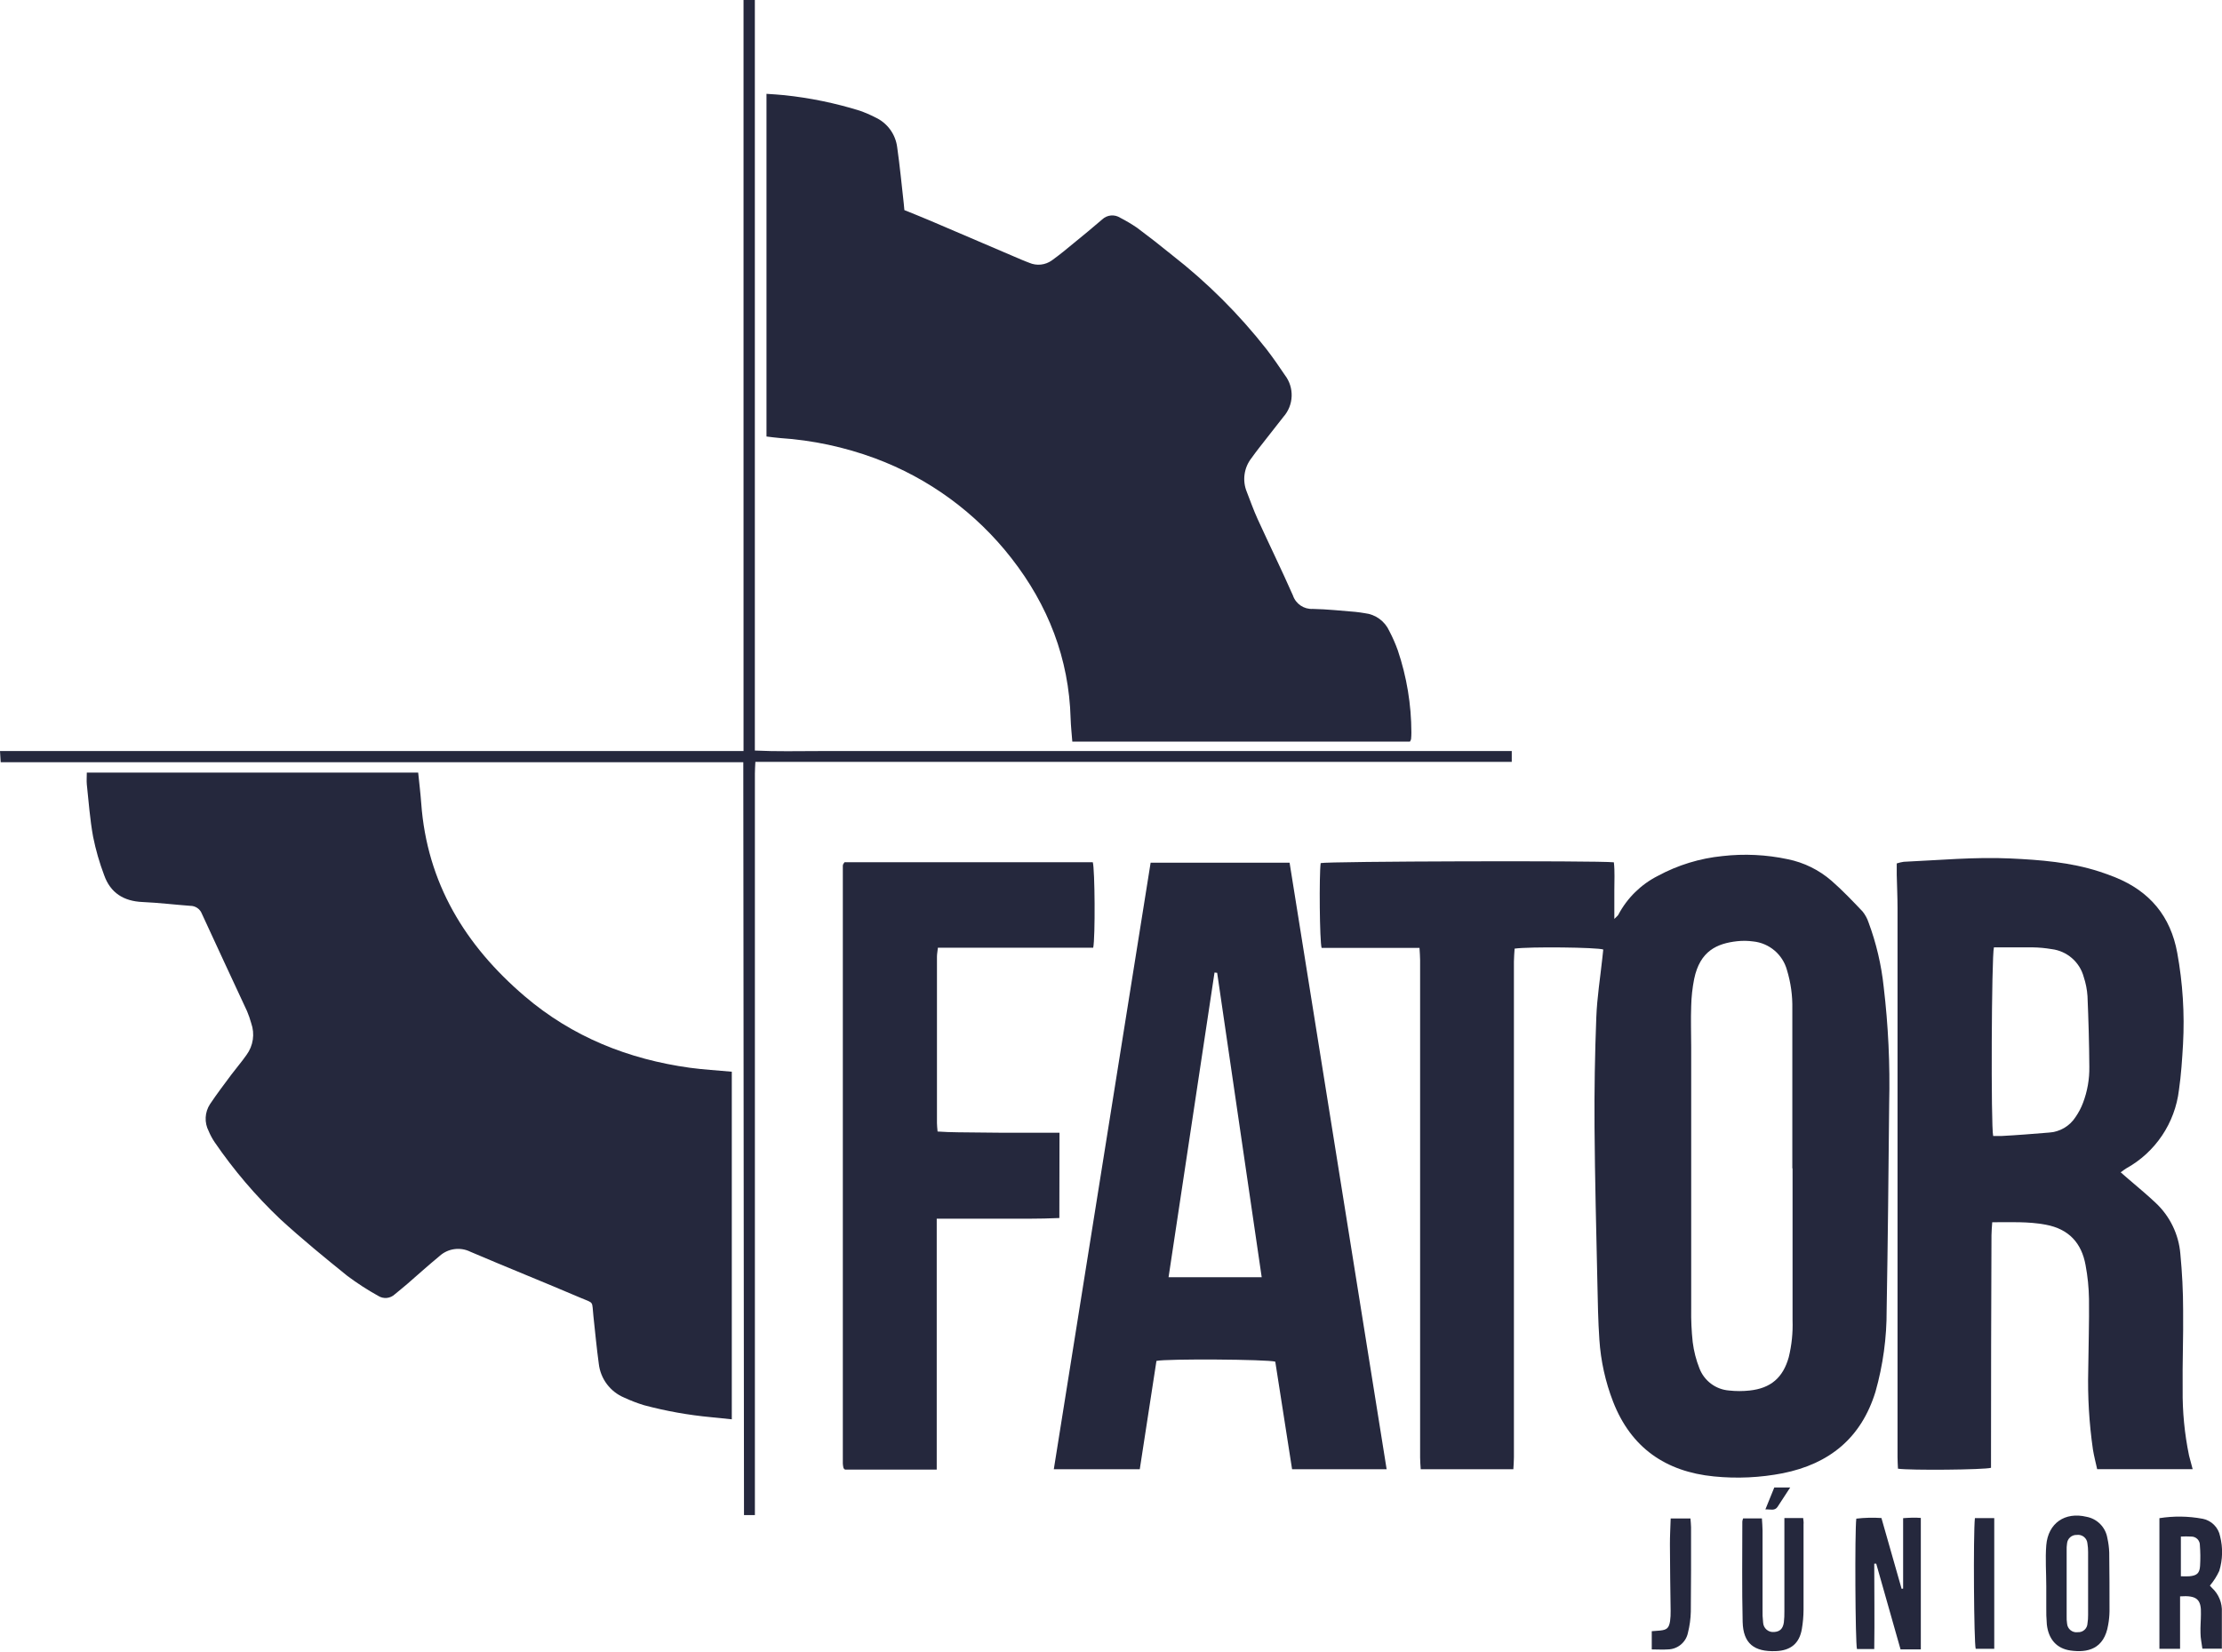
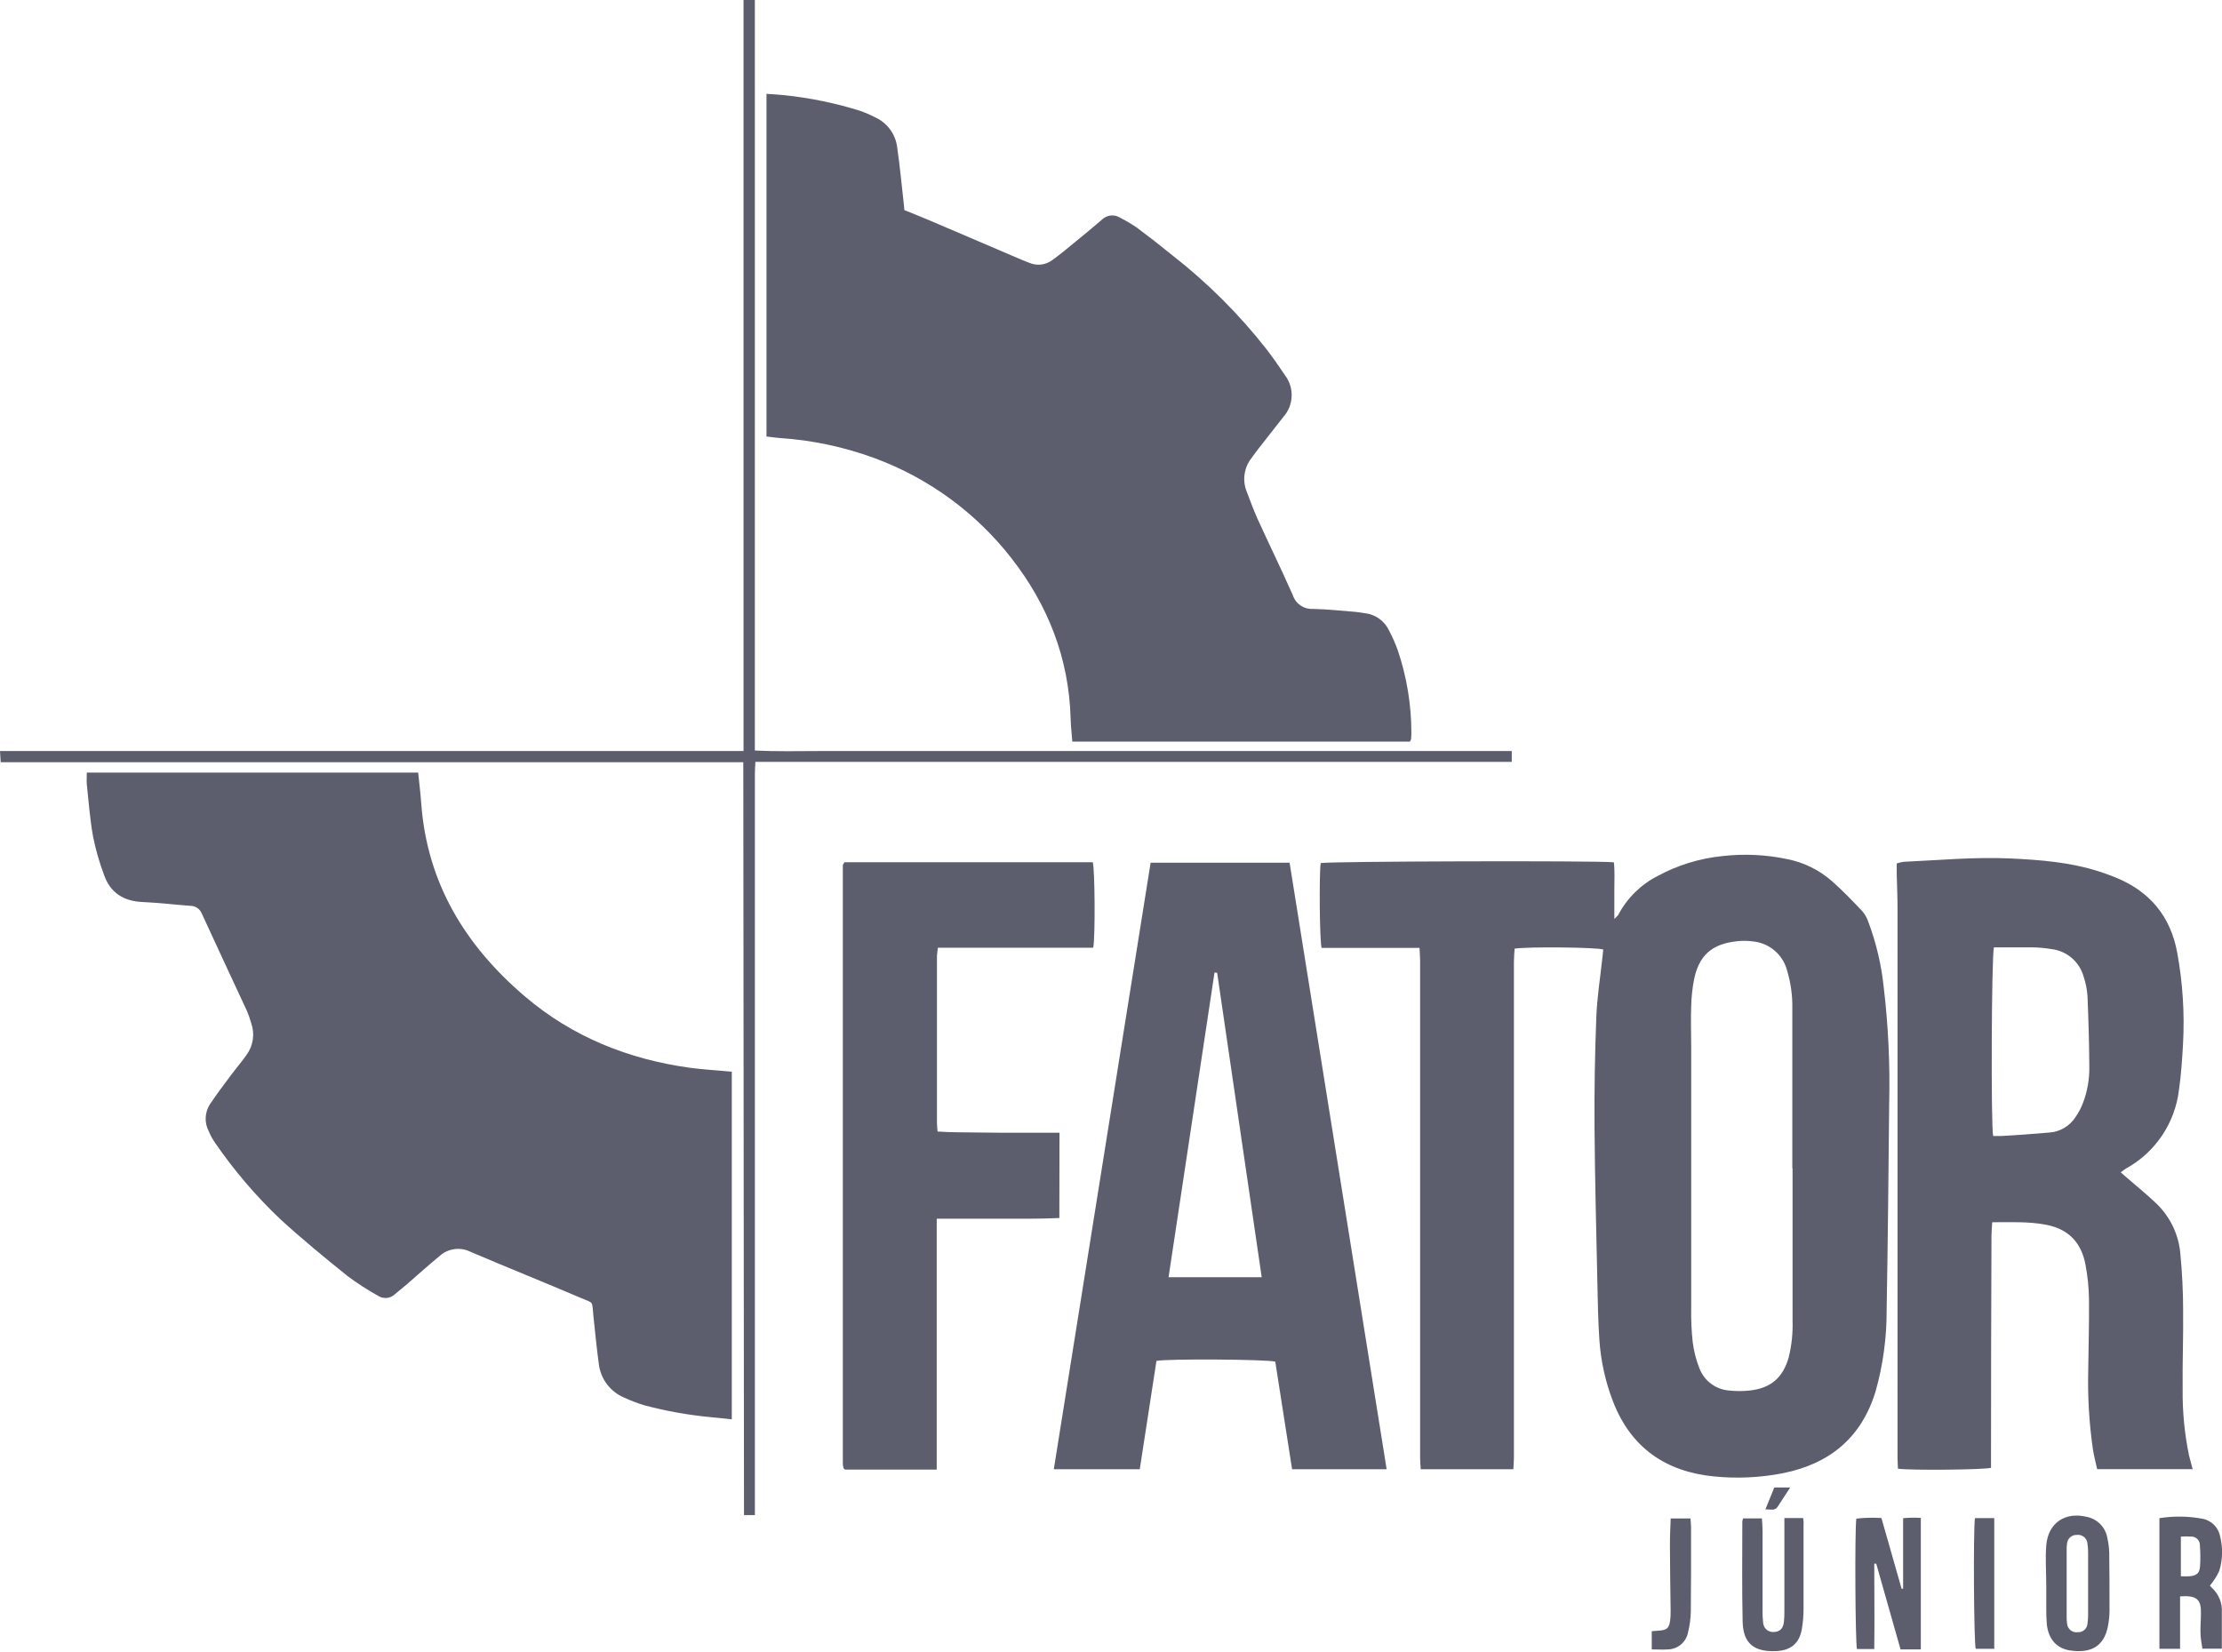
- <svg xmlns="http://www.w3.org/2000/svg" viewBox="0 0 473.28 351.75">
+ <svg xmlns="http://www.w3.org/2000/svg" opacity="0.75" viewBox="0 0 473.28 351.75">
  <defs>
    <style>.cls-1{fill:#25283d;}</style>
  </defs>
  <g id="Camada_2" data-name="Camada 2">
    <g id="Camada_1-2" data-name="Camada 1">
      <path class="cls-1" d="M440.19,330.29c0,2.3,0,4.59,0,6.89s0,4.71,0,7.06c0-2.35,0-4.71,0-7.06S440.18,332.59,440.19,330.29Z" />
      <path class="cls-1" d="M186.34,97.62a65.87,65.87,0,0,1,29.09,21.29c7.8,10,12.26,21.35,12.61,34.17.05,1.61.23,3.21.36,4.91h71.91a2.09,2.09,0,0,0,.24-.51,14.08,14.08,0,0,0,.07-1.45,55,55,0,0,0-2.89-17.48,32.31,32.31,0,0,0-1.82-4.14,6.51,6.51,0,0,0-5.21-3.78c-.66-.09-1.31-.23-2-.28-3-.24-6-.57-9.06-.63a4.23,4.23,0,0,1-4.25-2.87c-2.42-5.48-5.05-10.87-7.54-16.32-.85-1.87-1.53-3.81-2.28-5.73a7.21,7.21,0,0,1,1-7.22c1-1.42,2.12-2.8,3.19-4.18,1.19-1.54,2.4-3.05,3.59-4.58a7,7,0,0,0,.33-8.91c-1.24-1.86-2.53-3.7-3.89-5.48a116.74,116.74,0,0,0-20.14-20.09c-2.45-2-4.92-3.93-7.45-5.81a32.79,32.79,0,0,0-3.58-2.13,3.13,3.13,0,0,0-3.86.35c-2,1.7-4,3.4-6,5-1.54,1.28-3.08,2.55-4.7,3.71a4.9,4.9,0,0,1-4.84.52c-.56-.22-1.13-.43-1.68-.67q-9.69-4.14-19.36-8.28c-1.83-.78-3.68-1.51-5.55-2.27-.05-.53-.09-1-.14-1.49-.45-4-.83-7.94-1.39-11.89A8.11,8.11,0,0,0,186.42,25a26.29,26.29,0,0,0-3.33-1.43,83.57,83.57,0,0,0-16-3.29c-1.24-.14-2.49-.19-3.83-.29v73c1,.11,1.94.26,2.89.33A71.89,71.89,0,0,1,186.34,97.62Z" />
      <path class="cls-1" d="M111.72,212.2c-12.66-10.82-20.77-24.13-22-41.08-.16-2.15-.42-4.3-.65-6.53H18.49c0,.95-.07,1.73,0,2.5.4,3.73.67,7.48,1.34,11.16a52.25,52.25,0,0,0,2.35,8.18c1.34,3.79,4.17,5.56,8.19,5.73,3.39.15,6.76.56,10.14.81A2.64,2.64,0,0,1,43,194.66c3.17,6.93,6.42,13.83,9.62,20.75a21.09,21.09,0,0,1,.89,2.57,7.29,7.29,0,0,1-1,6.75c-1,1.44-2.16,2.77-3.21,4.17-1.55,2.09-3.13,4.16-4.57,6.32a5.7,5.7,0,0,0-.29,5.73,13.73,13.73,0,0,0,1.29,2.39,101.89,101.89,0,0,0,14,16.41c4.59,4.21,9.43,8.17,14.28,12.08a58,58,0,0,0,6.54,4.23,2.89,2.89,0,0,0,3.55-.34c.88-.73,1.78-1.45,2.65-2.2,2.29-2,4.53-4,6.87-5.94a5.89,5.89,0,0,1,6.58-.91c7.79,3.33,15.65,6.47,23.44,9.8,3,1.27,2.39.56,2.76,3.95s.68,6.74,1.14,10.1a8.91,8.91,0,0,0,5.42,7.22,32.33,32.33,0,0,0,4.23,1.62,86.33,86.33,0,0,0,14.28,2.55c1.41.16,2.82.29,4.4.45,0-24.89,0-49.51,0-74.05-3.16-.29-6.06-.45-8.93-.84C133.87,225.66,121.9,220.91,111.72,212.2Z" />
      <path class="cls-1" d="M401.85,279.07c.26-14.65.4-29.31.54-44a174.75,174.75,0,0,0-1.17-24.84A56.47,56.47,0,0,0,398,196.52a7.5,7.5,0,0,0-1.29-2.36c-2.13-2.24-4.26-4.48-6.58-6.51a20.39,20.39,0,0,0-9.35-4.61,43.18,43.18,0,0,0-13.89-.67,36.56,36.56,0,0,0-13.77,4.22,19.46,19.46,0,0,0-8.42,8.28c-.11.22-.36.38-.85.89,0-2.35,0-4.27,0-6.19s.12-3.95-.1-5.87c-3.69-.39-61.18-.22-62.45.17-.34,2.48-.23,16.62.2,18.06h20.85c.06,1.09.13,1.86.13,2.63V238q0,36.25,0,72.51c0,.82.08,1.64.13,2.49h19.73c.05-.91.12-1.74.12-2.57q0-23.16,0-46.34,0-29.62,0-59.24c0-.94.1-1.88.15-2.76,3.08-.45,17.62-.28,18.88.19-.07.58-.13,1.18-.19,1.77-.45,4.21-1.13,8.42-1.29,12.64-.3,7.8-.44,15.62-.38,23.43.08,11.08.37,22.17.61,33.25.08,4,.15,8,.42,12a44.71,44.71,0,0,0,2.93,13.25c3.82,9.81,11.21,14.9,21.49,15.91a50.39,50.39,0,0,0,14.65-.68c9.94-2,16.7-7.5,19.74-17.35A62.92,62.92,0,0,0,401.85,279.07ZM381,289.13c-1.22,4.35-3.82,6.62-8.35,7.1a20,20,0,0,1-4.31,0,7.37,7.37,0,0,1-6.37-4.74,22.85,22.85,0,0,1-1.43-5.59,57.42,57.42,0,0,1-.32-7.07q0-27.9,0-55.79c0-2.91-.11-5.82,0-8.72a33.62,33.62,0,0,1,.63-5.76c1.24-6,4.88-7.57,9.15-8.05a14.13,14.13,0,0,1,3.44.05,8.34,8.34,0,0,1,7.18,6.1,26.47,26.47,0,0,1,1.14,8.24q0,17,0,34h.05q0,16.17,0,32.34A29,29,0,0,1,381,289.13Z" />
      <path class="cls-1" d="M444.22,269.51a42.57,42.57,0,0,1,.73,7.21c.06,5-.11,10-.16,15.08a100.93,100.93,0,0,0,1,17c.23,1.42.6,2.81.9,4.18h20.34c-.28-1.06-.55-2-.77-2.9A65.83,65.83,0,0,1,464.9,296c-.07-5.63.17-11.26.1-16.89,0-4-.21-8-.59-12a16.78,16.78,0,0,0-5.28-10.88c-1.89-1.79-3.91-3.43-5.88-5.14l-1.55-1.35c.5-.35.82-.62,1.18-.83a22.07,22.07,0,0,0,11.23-16.71c.47-3.23.68-6.5.87-9.76A83,83,0,0,0,463.75,203c-1.42-7.83-5.87-13.11-13.16-16.08-1.12-.46-2.26-.86-3.41-1.24-6.16-2-12.56-2.5-19-2.8-7.58-.35-15.13.37-22.69.71a8.71,8.71,0,0,0-1.49.35c0,.87,0,1.64,0,2.42.05,2.36.17,4.72.17,7.08q0,58.51,0,117c0,.82.06,1.65.09,2.44,2.52.38,18.42.24,19.82-.19v-2.29q0-23.62.1-47.25c0-.88.1-1.77.16-2.77,3.94,0,7.68-.18,11.4.52C440.67,261.82,443.37,264.81,444.22,269.51ZM426.39,242c-.6,0-1.2,0-1.85,0-.5-2-.35-38.36.16-40.18,2.7,0,5.48,0,8.26,0a26.39,26.39,0,0,1,4,.37,8.09,8.09,0,0,1,6.87,5.94,16.39,16.39,0,0,1,.8,4.08c.21,5,.36,10,.39,15.07a20.64,20.64,0,0,1-1.34,7.65,13.75,13.75,0,0,1-1.57,3,7.24,7.24,0,0,1-5.73,3.35C433,241.55,429.71,241.83,426.39,242Z" />
      <path class="cls-1" d="M245.08,183.79c-6.88,43.14-13.74,86.12-20.62,129.2h18.31q1.8-11.67,3.55-23.07c2.13-.49,23.71-.34,25.31.16q1.77,11.37,3.58,22.91h20.14Q285,248.22,274.68,183.79Zm3.82,88.3c3.28-21.74,6.53-43.32,9.79-64.91l.56.06c3.16,21.56,6.31,43.13,9.49,64.85Z" />
      <path class="cls-1" d="M225.67,241.31H217c-2.91,0-5.81,0-8.72-.05s-5.66,0-8.58-.21c-.06-.75-.13-1.28-.13-1.81q0-17.72,0-35.43c0-.57.12-1.15.2-1.91h24.86c2.76,0,5.53,0,8.22,0,.46-2.18.36-16.75-.09-18.22H179.88a4,4,0,0,0-.27.4,1.06,1.06,0,0,0-.09.35c0,.24,0,.48,0,.73q0,63.31,0,126.64a5.46,5.46,0,0,0,.13.89.3.3,0,0,0,.08.16,2.12,2.12,0,0,0,.24.22h19.55c0-4.61,0-9,0-13.44V286.32q0-6.63,0-13.26c0-4.4,0-8.8,0-13.44,4.55,0,8.83,0,13.12,0s8.68.06,13-.14Z" />
      <path class="cls-1" d="M322,160H187.79c-4.49,0-9,0-13.45,0s-8.92.12-13.56-.11V0h-2.41V160H0l.15,2.38H158.32q.08,80.29.15,160.39h2.32v-2.42q0-47.79,0-95.59,0-30,0-60c0-.75.06-1.51.1-2.46H322Z" />
      <path class="cls-1" d="M407.24,323.32c-.58,0-1.16.06-1.88.1v15l-.32.05-4.3-15.08a29.31,29.31,0,0,0-5.35.13c-.35,2.72-.22,26.51.14,27.78h3.68c.09-6.14,0-12.17,0-18.19l.42,0c1.72,6.07,3.45,12.14,5.18,18.26h4.32v-28C408.44,323.31,407.84,323.3,407.24,323.32Z" />
      <path class="cls-1" d="M471.14,338.27a5.9,5.9,0,0,1-.44-.48,13.87,13.87,0,0,0,2-3.14,13.69,13.69,0,0,0,.18-7.35,4.7,4.7,0,0,0-3.77-3.76,27,27,0,0,0-9.16-.12c0,9.31,0,18.53,0,27.83h4.4V340.08c3.58-.25,4.55.64,4.44,3.79,0,1.33-.14,2.66-.09,4,0,1.11.26,2.23.4,3.35h4.15c0-2.66,0-5.2,0-7.73A6.55,6.55,0,0,0,471.14,338.27Zm-2.53-4.69c-.1,1.58-.67,2.07-2.29,2.22-.54.05-1.08,0-1.8,0v-8.46a17.7,17.7,0,0,1,2.2,0,1.81,1.81,0,0,1,1.85,1.86A31.56,31.56,0,0,1,468.61,333.58Z" />
      <path class="cls-1" d="M448.86,327.65a5.52,5.52,0,0,0-4.43-4.52c-4.6-1.11-8.19,1.35-8.58,6.06-.23,2.89,0,5.8,0,8.7h0c0,1.46,0,2.91,0,4.36a37.21,37.21,0,0,0,.12,3.81c.35,3.16,2.11,5.15,5.07,5.56,3.53.49,7.15-.23,8-5.5a17.45,17.45,0,0,0,.28-2.88c0-4.18,0-8.35-.06-12.53A16.59,16.59,0,0,0,448.86,327.65Zm-4.23,18.19a1.94,1.94,0,0,1-2.06,1.87,2,2,0,0,1-2.29-1.84,8.82,8.82,0,0,1-.09-1.63c0-2.35,0-4.71,0-7.06s0-4.59,0-6.89a7.69,7.69,0,0,1,.08-1.44,2,2,0,0,1,2.07-1.86,2,2,0,0,1,2.28,1.84,10.83,10.83,0,0,1,.14,1.8q0,6.71,0,13.41A10.83,10.83,0,0,1,444.63,345.84Z" />
      <path class="cls-1" d="M384.07,323.4h-4v2.06q0,8.9,0,17.79a18.4,18.4,0,0,1-.11,2.35c-.19,1.39-.87,2-2.09,2.07a2.12,2.12,0,0,1-2.33-2,20,20,0,0,1-.12-2.9c0-5.57,0-11.13,0-16.7,0-.83-.09-1.66-.14-2.6h-4a3.24,3.24,0,0,0-.17.64c0,7.14-.1,14.28.07,21.42.12,4.57,2.42,6.4,7.09,6.21,3.15-.12,5-1.64,5.52-4.71a25,25,0,0,0,.36-4.14c0-6.06,0-12.11,0-18.16C384.2,324.29,384.12,323.88,384.07,323.4Z" />
      <path class="cls-1" d="M360.06,323.48h-4.21c-.06,1.95-.17,3.76-.16,5.57,0,4.71.1,9.43.15,14.15a14.15,14.15,0,0,1-.12,2.16c-.24,1.47-.67,1.85-2.12,2-.58.06-1.16.09-1.78.14v3.88c1.28,0,2.37.08,3.43,0a4.44,4.44,0,0,0,4.28-3.56,20.39,20.39,0,0,0,.61-4.47c.07-6,.05-12,.05-18C360.19,324.74,360.1,324.1,360.06,323.48Z" />
      <path class="cls-1" d="M420.82,351.25h3.95V323.41h-4.12C420.28,326.76,420.44,350,420.82,351.25Z" />
      <path class="cls-1" d="M378.62,321c.86-1.3,1.7-2.6,2.69-4.12h-3.39l-1.9,4.68C377.13,321.5,378,321.93,378.62,321Z" />
    </g>
  </g>
</svg>
